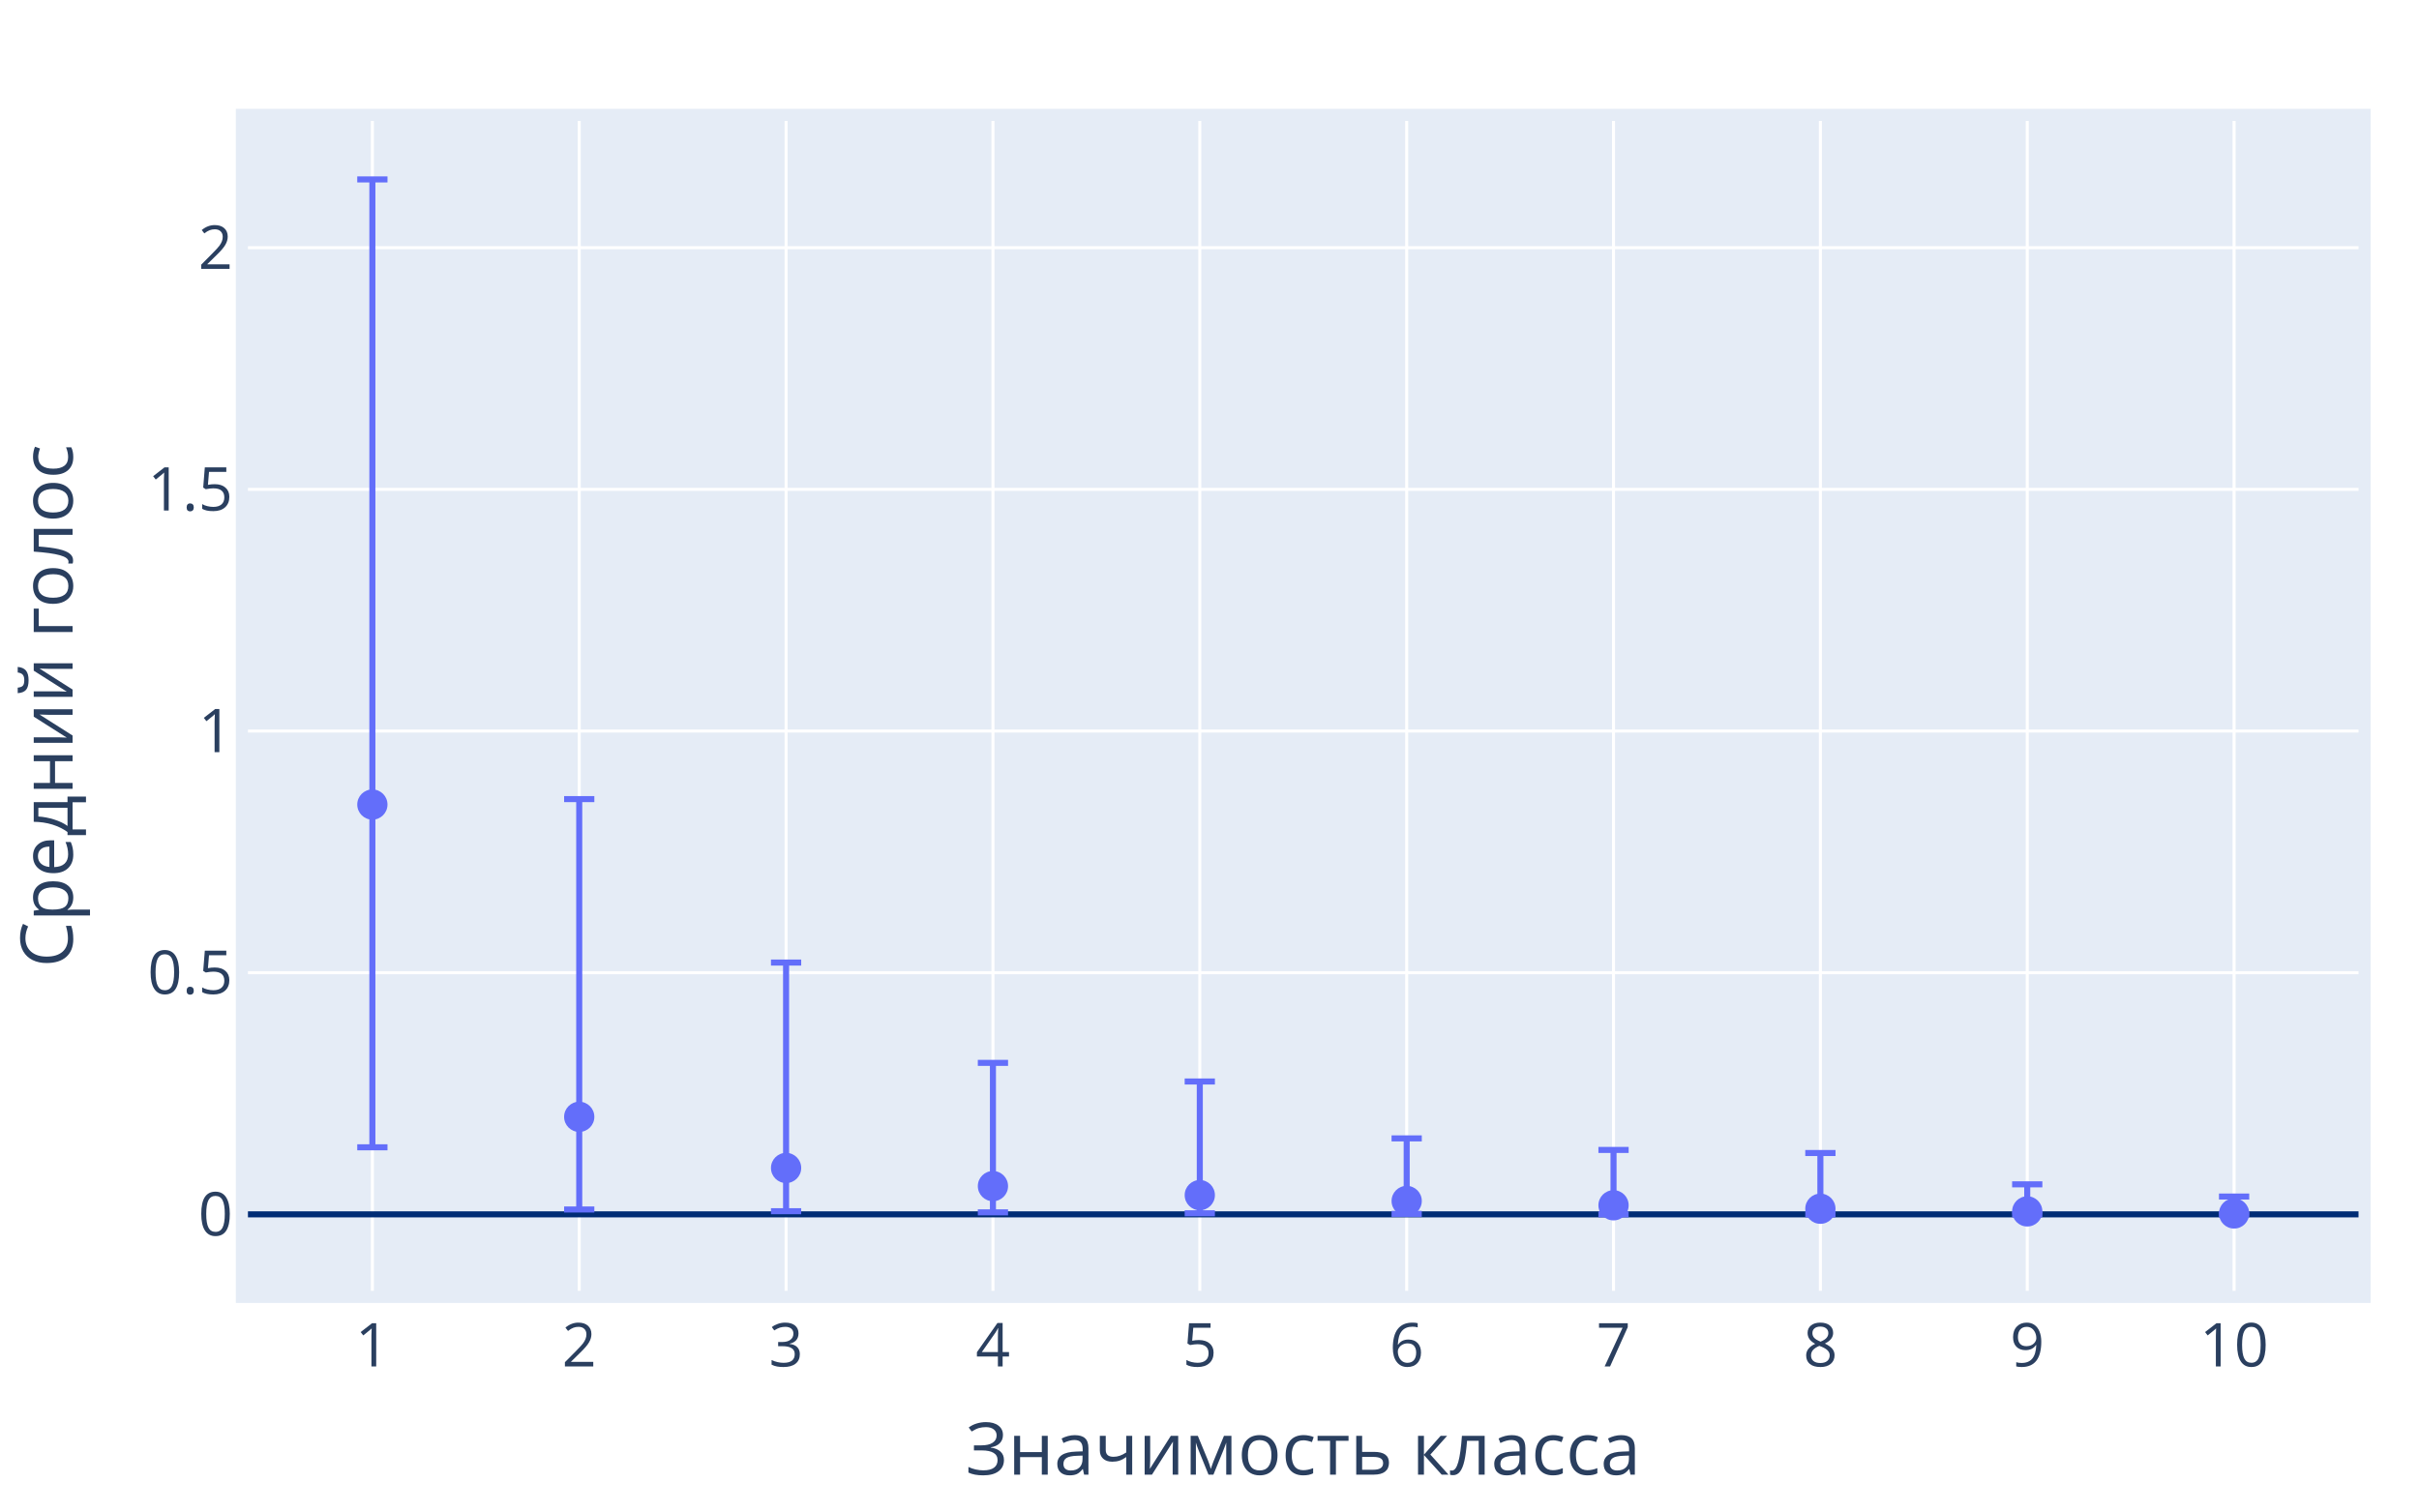
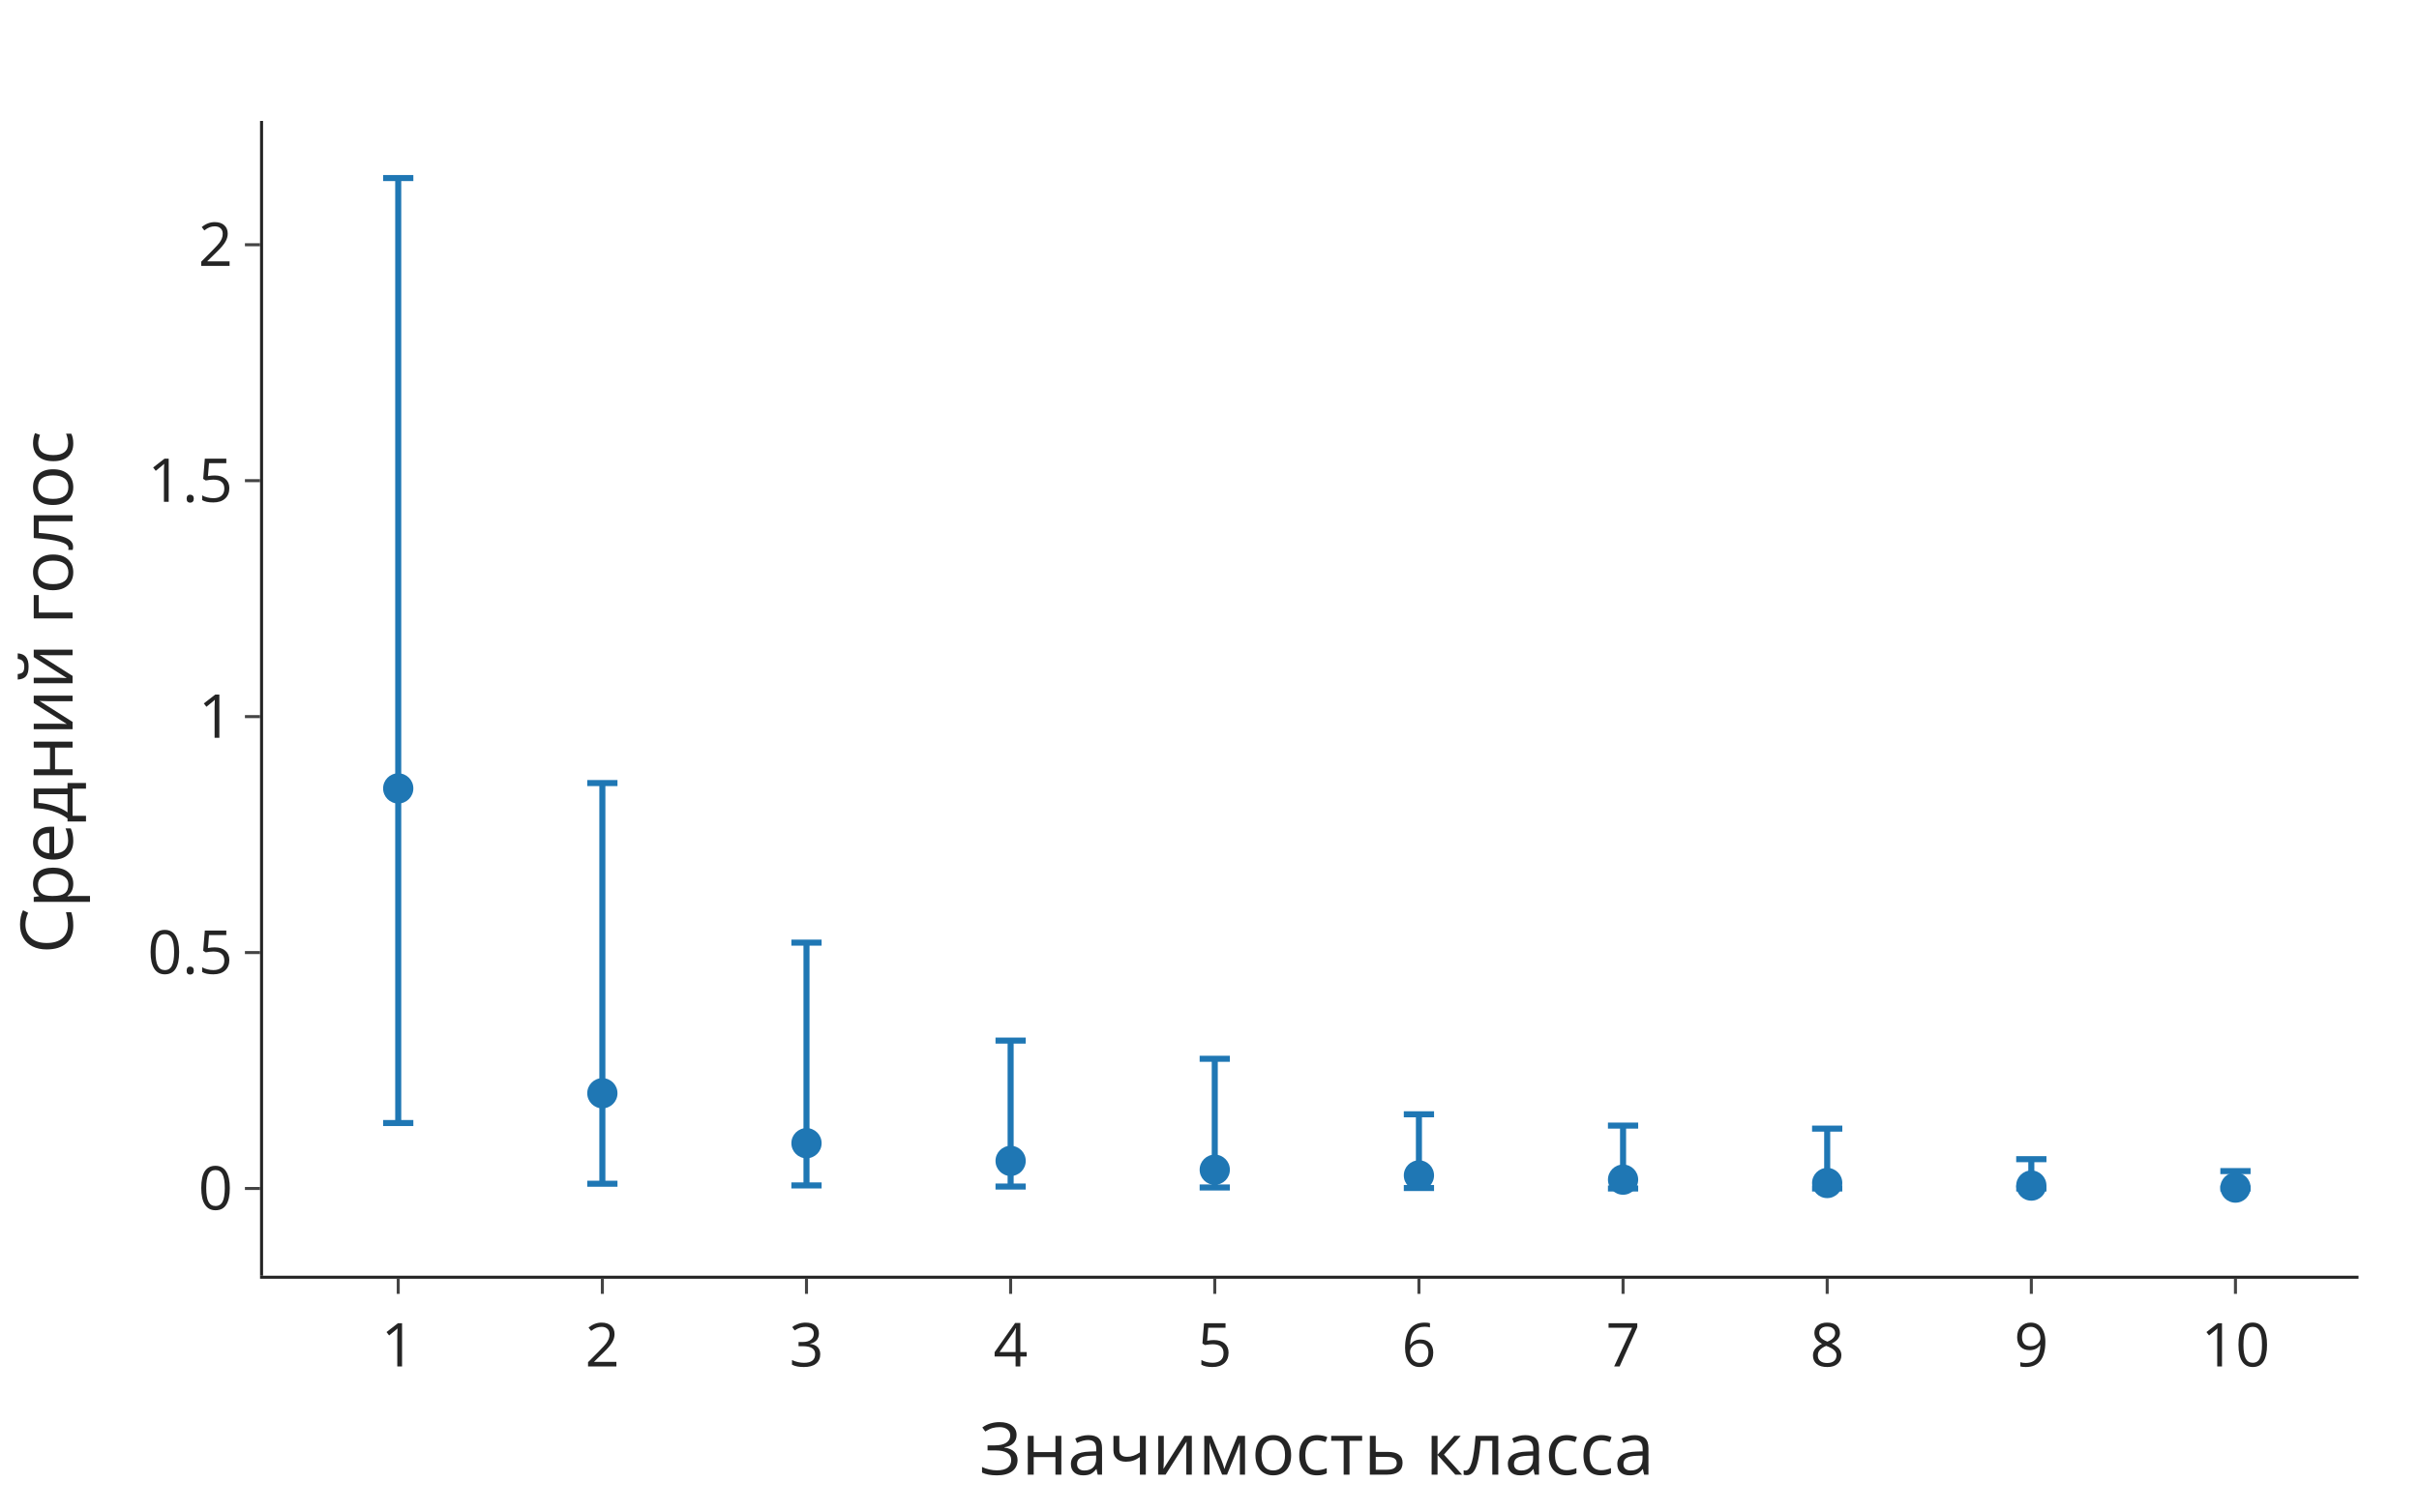
<svg xmlns="http://www.w3.org/2000/svg" class="main-svg" width="800" height="500" style="" viewBox="0 0 800 500">
  <rect x="0" y="0" width="800" height="500" style="fill: rgb(255, 255, 255); fill-opacity: 1;" />
-   <defs id="defs-d415a3">
+   <defs id="defs-a9b403">
    <g class="clips">
-       <clipPath id="clipd415a3xyplot" class="plotclip">
-         <rect width="698" height="387" />
+       <clipPath id="clipa9b403xyplot" class="plotclip">
+         <rect width="689" height="378" />
      </clipPath>
-       <clipPath class="axesclip" id="clipd415a3x">
-         <rect x="82" y="0" width="698" height="500" />
+       <clipPath class="axesclip" id="clipa9b403x">
+         <rect x="91" y="0" width="689" height="500" />
      </clipPath>
-       <clipPath class="axesclip" id="clipd415a3y">
-         <rect x="0" y="40" width="800" height="387" />
+       <clipPath class="axesclip" id="clipa9b403y">
+         <rect x="0" y="40" width="800" height="378" />
      </clipPath>
-       <clipPath class="axesclip" id="clipd415a3xy">
-         <rect x="82" y="40" width="698" height="387" />
+       <clipPath class="axesclip" id="clipa9b403xy">
+         <rect x="91" y="40" width="689" height="378" />
      </clipPath>
    </g>
    <g class="gradients" />
  </defs>
-   <g class="bglayer">
-     <rect class="bg" x="78" y="36" width="706" height="395" style="fill: rgb(229, 236, 246); fill-opacity: 1; stroke-width: 0;" />
-   </g>
+   <g class="bglayer" />
  <g class="layer-below">
    <g class="imagelayer" />
    <g class="shapelayer" />
  </g>
  <g class="cartesianlayer">
    <g class="subplot xy">
      <g class="layer-subplot">
        <g class="shapelayer" />
        <g class="imagelayer" />
      </g>
      <g class="gridlayer">
-         <g class="x">
-           <path class="xgrid crisp" transform="translate(123.15,0)" d="M0,40v387" style="stroke: rgb(255, 255, 255); stroke-opacity: 1; stroke-width: 1px;" />
-           <path class="xgrid crisp" transform="translate(191.56,0)" d="M0,40v387" style="stroke: rgb(255, 255, 255); stroke-opacity: 1; stroke-width: 1px;" />
-           <path class="xgrid crisp" transform="translate(259.97,0)" d="M0,40v387" style="stroke: rgb(255, 255, 255); stroke-opacity: 1; stroke-width: 1px;" />
-           <path class="xgrid crisp" transform="translate(328.38,0)" d="M0,40v387" style="stroke: rgb(255, 255, 255); stroke-opacity: 1; stroke-width: 1px;" />
-           <path class="xgrid crisp" transform="translate(396.79,0)" d="M0,40v387" style="stroke: rgb(255, 255, 255); stroke-opacity: 1; stroke-width: 1px;" />
-           <path class="xgrid crisp" transform="translate(465.21,0)" d="M0,40v387" style="stroke: rgb(255, 255, 255); stroke-opacity: 1; stroke-width: 1px;" />
-           <path class="xgrid crisp" transform="translate(533.62,0)" d="M0,40v387" style="stroke: rgb(255, 255, 255); stroke-opacity: 1; stroke-width: 1px;" />
-           <path class="xgrid crisp" transform="translate(602.03,0)" d="M0,40v387" style="stroke: rgb(255, 255, 255); stroke-opacity: 1; stroke-width: 1px;" />
-           <path class="xgrid crisp" transform="translate(670.44,0)" d="M0,40v387" style="stroke: rgb(255, 255, 255); stroke-opacity: 1; stroke-width: 1px;" />
-           <path class="xgrid crisp" transform="translate(738.85,0)" d="M0,40v387" style="stroke: rgb(255, 255, 255); stroke-opacity: 1; stroke-width: 1px;" />
-         </g>
-         <g class="y">
-           <path class="ygrid crisp" transform="translate(0,321.76)" d="M82,0h698" style="stroke: rgb(255, 255, 255); stroke-opacity: 1; stroke-width: 1px;" />
-           <path class="ygrid crisp" transform="translate(0,241.82)" d="M82,0h698" style="stroke: rgb(255, 255, 255); stroke-opacity: 1; stroke-width: 1px;" />
-           <path class="ygrid crisp" transform="translate(0,161.88)" d="M82,0h698" style="stroke: rgb(255, 255, 255); stroke-opacity: 1; stroke-width: 1px;" />
-           <path class="ygrid crisp" transform="translate(0,81.94)" d="M82,0h698" style="stroke: rgb(255, 255, 255); stroke-opacity: 1; stroke-width: 1px;" />
-         </g>
+         <g class="x" />
+         <g class="y" />
      </g>
-       <g class="zerolinelayer">
-         <path class="yzl zl crisp" transform="translate(0,401.7)" d="M82,0h698" style="stroke: rgb(0, 44, 117); stroke-opacity: 1; stroke-width: 2px;" />
-       </g>
+       <g class="zerolinelayer" />
      <path class="xlines-below" />
      <path class="ylines-below" />
      <g class="overlines-below" />
      <g class="xaxislayer-below" />
      <g class="yaxislayer-below" />
      <g class="overaxes-below" />
-       <g class="plot" transform="translate(82, 40)" clip-path="url('#clipd415a3xyplot')">
+       <g class="plot" transform="translate(91, 40)" clip-path="url('#clipa9b403xyplot')">
        <g class="scatterlayer mlayer">
-           <g class="trace scatter tracec63adeba-2780-4fe3-b166-7e0040805f31" style="stroke-miterlimit: 2; opacity: 1;">
+           <g class="trace scatter trace7e4be04c-333c-42a6-96a4-1ccc00a756c3" style="stroke-miterlimit: 2; opacity: 1;">
            <g class="fills" />
            <g class="errorbars">
              <g class="errorbar" style="opacity: 1;">
-                 <path class="yerror" d="M36.15,19.35h10m-5,0V339.52m-5,0h10" style="vector-effect: non-scaling-stroke; stroke-width: 2px; stroke: rgb(99, 110, 250); stroke-opacity: 1;" />
+                 <path class="yerror" d="M35.7,18.9h10m-5,0V331.49m-5,0h10" style="vector-effect: non-scaling-stroke; stroke-width: 2px; stroke: rgb(31, 119, 180); stroke-opacity: 1;" />
              </g>
              <g class="errorbar" style="opacity: 1;">
-                 <path class="yerror" d="M104.56,224.34h10m-5,0V360.09m-5,0h10" style="vector-effect: non-scaling-stroke; stroke-width: 2px; stroke: rgb(99, 110, 250); stroke-opacity: 1;" />
+                 <path class="yerror" d="M103.21,219.03h10m-5,0V351.57m-5,0h10" style="vector-effect: non-scaling-stroke; stroke-width: 2px; stroke: rgb(31, 119, 180); stroke-opacity: 1;" />
              </g>
              <g class="errorbar" style="opacity: 1;">
-                 <path class="yerror" d="M172.97,278.41h10m-5,0V360.66m-5,0h10" style="vector-effect: non-scaling-stroke; stroke-width: 2px; stroke: rgb(99, 110, 250); stroke-opacity: 1;" />
+                 <path class="yerror" d="M170.72,271.82h10m-5,0V352.13m-5,0h10" style="vector-effect: non-scaling-stroke; stroke-width: 2px; stroke: rgb(31, 119, 180); stroke-opacity: 1;" />
              </g>
              <g class="errorbar" style="opacity: 1;">
-                 <path class="yerror" d="M241.38,311.59h10m-5,0V361.04m-5,0h10" style="vector-effect: non-scaling-stroke; stroke-width: 2px; stroke: rgb(99, 110, 250); stroke-opacity: 1;" />
+                 <path class="yerror" d="M238.23,304.22h10m-5,0V352.5m-5,0h10" style="vector-effect: non-scaling-stroke; stroke-width: 2px; stroke: rgb(31, 119, 180); stroke-opacity: 1;" />
              </g>
              <g class="errorbar" style="opacity: 1;">
-                 <path class="yerror" d="M309.79,317.75h10m-5,0V361.35m-5,0h10" style="vector-effect: non-scaling-stroke; stroke-width: 2px; stroke: rgb(99, 110, 250); stroke-opacity: 1;" />
+                 <path class="yerror" d="M305.74,310.24h10m-5,0V352.81m-5,0h10" style="vector-effect: non-scaling-stroke; stroke-width: 2px; stroke: rgb(31, 119, 180); stroke-opacity: 1;" />
              </g>
              <g class="errorbar" style="opacity: 1;">
-                 <path class="yerror" d="M378.21,336.57h10m-5,0V361.54m-5,0h10" style="vector-effect: non-scaling-stroke; stroke-width: 2px; stroke: rgb(99, 110, 250); stroke-opacity: 1;" />
+                 <path class="yerror" d="M373.26,328.6h10m-5,0V352.99m-5,0h10" style="vector-effect: non-scaling-stroke; stroke-width: 2px; stroke: rgb(31, 119, 180); stroke-opacity: 1;" />
              </g>
              <g class="errorbar" style="opacity: 1;">
-                 <path class="yerror" d="M446.62,340.39h10m-5,0V361.7m-5,0h10" style="vector-effect: non-scaling-stroke; stroke-width: 2px; stroke: rgb(99, 110, 250); stroke-opacity: 1;" />
+                 <path class="yerror" d="M440.77,332.34h10m-5,0V353.14m-5,0h10" style="vector-effect: non-scaling-stroke; stroke-width: 2px; stroke: rgb(31, 119, 180); stroke-opacity: 1;" />
              </g>
              <g class="errorbar" style="opacity: 1;">
-                 <path class="yerror" d="M515.03,341.41h10m-5,0V361.7m-5,0h10" style="vector-effect: non-scaling-stroke; stroke-width: 2px; stroke: rgb(99, 110, 250); stroke-opacity: 1;" />
+                 <path class="yerror" d="M508.28,333.34h10m-5,0V353.14m-5,0h10" style="vector-effect: non-scaling-stroke; stroke-width: 2px; stroke: rgb(31, 119, 180); stroke-opacity: 1;" />
              </g>
              <g class="errorbar" style="opacity: 1;">
-                 <path class="yerror" d="M583.44,351.77h10m-5,0V361.7m-5,0h10" style="vector-effect: non-scaling-stroke; stroke-width: 2px; stroke: rgb(99, 110, 250); stroke-opacity: 1;" />
+                 <path class="yerror" d="M575.79,343.45h10m-5,0V353.14m-5,0h10" style="vector-effect: non-scaling-stroke; stroke-width: 2px; stroke: rgb(31, 119, 180); stroke-opacity: 1;" />
              </g>
              <g class="errorbar" style="opacity: 1;">
-                 <path class="yerror" d="M651.85,355.81h10m-5,0V361.7m-5,0h10" style="vector-effect: non-scaling-stroke; stroke-width: 2px; stroke: rgb(99, 110, 250); stroke-opacity: 1;" />
+                 <path class="yerror" d="M643.3,347.39h10m-5,0V353.14m-5,0h10" style="vector-effect: non-scaling-stroke; stroke-width: 2px; stroke: rgb(31, 119, 180); stroke-opacity: 1;" />
              </g>
            </g>
            <g class="lines" />
            <g class="points">
-               <path class="point" transform="translate(41.15,226.14)" d="M5,0A5,5 0 1,1 0,-5A5,5 0 0,1 5,0Z" style="opacity: 1; stroke-width: 0px; fill: rgb(99, 110, 250); fill-opacity: 1;" />
-               <path class="point" transform="translate(109.56,329.44)" d="M5,0A5,5 0 1,1 0,-5A5,5 0 0,1 5,0Z" style="opacity: 1; stroke-width: 0px; fill: rgb(99, 110, 250); fill-opacity: 1;" />
-               <path class="point" transform="translate(177.97,346.35)" d="M5,0A5,5 0 1,1 0,-5A5,5 0 0,1 5,0Z" style="opacity: 1; stroke-width: 0px; fill: rgb(99, 110, 250); fill-opacity: 1;" />
-               <path class="point" transform="translate(246.38,352.36)" d="M5,0A5,5 0 1,1 0,-5A5,5 0 0,1 5,0Z" style="opacity: 1; stroke-width: 0px; fill: rgb(99, 110, 250); fill-opacity: 1;" />
-               <path class="point" transform="translate(314.79,355.34)" d="M5,0A5,5 0 1,1 0,-5A5,5 0 0,1 5,0Z" style="opacity: 1; stroke-width: 0px; fill: rgb(99, 110, 250); fill-opacity: 1;" />
-               <path class="point" transform="translate(383.21,357.27)" d="M5,0A5,5 0 1,1 0,-5A5,5 0 0,1 5,0Z" style="opacity: 1; stroke-width: 0px; fill: rgb(99, 110, 250); fill-opacity: 1;" />
-               <path class="point" transform="translate(451.62,358.7)" d="M5,0A5,5 0 1,1 0,-5A5,5 0 0,1 5,0Z" style="opacity: 1; stroke-width: 0px; fill: rgb(99, 110, 250); fill-opacity: 1;" />
-               <path class="point" transform="translate(520.03,359.84)" d="M5,0A5,5 0 1,1 0,-5A5,5 0 0,1 5,0Z" style="opacity: 1; stroke-width: 0px; fill: rgb(99, 110, 250); fill-opacity: 1;" />
-               <path class="point" transform="translate(588.44,360.72)" d="M5,0A5,5 0 1,1 0,-5A5,5 0 0,1 5,0Z" style="opacity: 1; stroke-width: 0px; fill: rgb(99, 110, 250); fill-opacity: 1;" />
-               <path class="point" transform="translate(656.85,361.4)" d="M5,0A5,5 0 1,1 0,-5A5,5 0 0,1 5,0Z" style="opacity: 1; stroke-width: 0px; fill: rgb(99, 110, 250); fill-opacity: 1;" />
+               <path class="point" transform="translate(40.7,220.8)" d="M5,0A5,5 0 1,1 0,-5A5,5 0 0,1 5,0Z" style="opacity: 1; stroke-width: 0px; fill: rgb(31, 119, 180); fill-opacity: 1;" />
+               <path class="point" transform="translate(108.21,321.64)" d="M5,0A5,5 0 1,1 0,-5A5,5 0 0,1 5,0Z" style="opacity: 1; stroke-width: 0px; fill: rgb(31, 119, 180); fill-opacity: 1;" />
+               <path class="point" transform="translate(175.72,338.16)" d="M5,0A5,5 0 1,1 0,-5A5,5 0 0,1 5,0Z" style="opacity: 1; stroke-width: 0px; fill: rgb(31, 119, 180); fill-opacity: 1;" />
+               <path class="point" transform="translate(243.23,344.02)" d="M5,0A5,5 0 1,1 0,-5A5,5 0 0,1 5,0Z" style="opacity: 1; stroke-width: 0px; fill: rgb(31, 119, 180); fill-opacity: 1;" />
+               <path class="point" transform="translate(310.74,346.94)" d="M5,0A5,5 0 1,1 0,-5A5,5 0 0,1 5,0Z" style="opacity: 1; stroke-width: 0px; fill: rgb(31, 119, 180); fill-opacity: 1;" />
+               <path class="point" transform="translate(378.26,348.82)" d="M5,0A5,5 0 1,1 0,-5A5,5 0 0,1 5,0Z" style="opacity: 1; stroke-width: 0px; fill: rgb(31, 119, 180); fill-opacity: 1;" />
+               <path class="point" transform="translate(445.77,350.22)" d="M5,0A5,5 0 1,1 0,-5A5,5 0 0,1 5,0Z" style="opacity: 1; stroke-width: 0px; fill: rgb(31, 119, 180); fill-opacity: 1;" />
+               <path class="point" transform="translate(513.28,351.33)" d="M5,0A5,5 0 1,1 0,-5A5,5 0 0,1 5,0Z" style="opacity: 1; stroke-width: 0px; fill: rgb(31, 119, 180); fill-opacity: 1;" />
+               <path class="point" transform="translate(580.79,352.18)" d="M5,0A5,5 0 1,1 0,-5A5,5 0 0,1 5,0Z" style="opacity: 1; stroke-width: 0px; fill: rgb(31, 119, 180); fill-opacity: 1;" />
+               <path class="point" transform="translate(648.3,352.85)" d="M5,0A5,5 0 1,1 0,-5A5,5 0 0,1 5,0Z" style="opacity: 1; stroke-width: 0px; fill: rgb(31, 119, 180); fill-opacity: 1;" />
            </g>
            <g class="text" />
          </g>
        </g>
      </g>
      <g class="overplot" />
-       <path class="xlines-above crisp" d="M0,0" style="fill: none;" />
-       <path class="ylines-above crisp" d="M0,0" style="fill: none;" />
+       <path class="xlines-above crisp" d="M86,422.5H780" style="fill: none; stroke-width: 1px; stroke: rgb(36, 36, 36); stroke-opacity: 1;" />
+       <path class="ylines-above crisp" d="M86.5,40V422" style="fill: none; stroke-width: 1px; stroke: rgb(36, 36, 36); stroke-opacity: 1;" />
      <g class="overlines-above" />
      <g class="xaxislayer-above">
+         <path class="xtick ticks crisp" d="M0,423v5" transform="translate(131.7,0)" style="stroke: rgb(68, 68, 68); stroke-opacity: 1; stroke-width: 1px;" />
+         <path class="xtick ticks crisp" d="M0,423v5" transform="translate(199.21,0)" style="stroke: rgb(68, 68, 68); stroke-opacity: 1; stroke-width: 1px;" />
+         <path class="xtick ticks crisp" d="M0,423v5" transform="translate(266.72,0)" style="stroke: rgb(68, 68, 68); stroke-opacity: 1; stroke-width: 1px;" />
+         <path class="xtick ticks crisp" d="M0,423v5" transform="translate(334.23,0)" style="stroke: rgb(68, 68, 68); stroke-opacity: 1; stroke-width: 1px;" />
+         <path class="xtick ticks crisp" d="M0,423v5" transform="translate(401.74,0)" style="stroke: rgb(68, 68, 68); stroke-opacity: 1; stroke-width: 1px;" />
+         <path class="xtick ticks crisp" d="M0,423v5" transform="translate(469.26,0)" style="stroke: rgb(68, 68, 68); stroke-opacity: 1; stroke-width: 1px;" />
+         <path class="xtick ticks crisp" d="M0,423v5" transform="translate(536.77,0)" style="stroke: rgb(68, 68, 68); stroke-opacity: 1; stroke-width: 1px;" />
+         <path class="xtick ticks crisp" d="M0,423v5" transform="translate(604.28,0)" style="stroke: rgb(68, 68, 68); stroke-opacity: 1; stroke-width: 1px;" />
+         <path class="xtick ticks crisp" d="M0,423v5" transform="translate(671.79,0)" style="stroke: rgb(68, 68, 68); stroke-opacity: 1; stroke-width: 1px;" />
+         <path class="xtick ticks crisp" d="M0,423v5" transform="translate(739.3,0)" style="stroke: rgb(68, 68, 68); stroke-opacity: 1; stroke-width: 1px;" />
        <g class="xtick">
-           <text text-anchor="middle" x="0" y="452" transform="translate(123.15,0)" style="font-family: 'Open Sans', verdana, arial, sans-serif; font-size: 20px; fill: rgb(42, 63, 95); fill-opacity: 1; white-space: pre;">1</text>
+           <text text-anchor="middle" x="0" y="452" transform="translate(131.7,0)" style="font-family: 'Open Sans', verdana, arial, sans-serif; font-size: 20px; fill: rgb(36, 36, 36); fill-opacity: 1; white-space: pre;">1</text>
        </g>
        <g class="xtick">
-           <text text-anchor="middle" x="0" y="452" transform="translate(191.56,0)" style="font-family: 'Open Sans', verdana, arial, sans-serif; font-size: 20px; fill: rgb(42, 63, 95); fill-opacity: 1; white-space: pre;">2</text>
+           <text text-anchor="middle" x="0" y="452" transform="translate(199.21,0)" style="font-family: 'Open Sans', verdana, arial, sans-serif; font-size: 20px; fill: rgb(36, 36, 36); fill-opacity: 1; white-space: pre;">2</text>
        </g>
        <g class="xtick">
-           <text text-anchor="middle" x="0" y="452" transform="translate(259.97,0)" style="font-family: 'Open Sans', verdana, arial, sans-serif; font-size: 20px; fill: rgb(42, 63, 95); fill-opacity: 1; white-space: pre;">3</text>
+           <text text-anchor="middle" x="0" y="452" transform="translate(266.72,0)" style="font-family: 'Open Sans', verdana, arial, sans-serif; font-size: 20px; fill: rgb(36, 36, 36); fill-opacity: 1; white-space: pre;">3</text>
        </g>
        <g class="xtick">
-           <text text-anchor="middle" x="0" y="452" transform="translate(328.38,0)" style="font-family: 'Open Sans', verdana, arial, sans-serif; font-size: 20px; fill: rgb(42, 63, 95); fill-opacity: 1; white-space: pre;">4</text>
+           <text text-anchor="middle" x="0" y="452" transform="translate(334.23,0)" style="font-family: 'Open Sans', verdana, arial, sans-serif; font-size: 20px; fill: rgb(36, 36, 36); fill-opacity: 1; white-space: pre;">4</text>
        </g>
        <g class="xtick">
-           <text text-anchor="middle" x="0" y="452" transform="translate(396.79,0)" style="font-family: 'Open Sans', verdana, arial, sans-serif; font-size: 20px; fill: rgb(42, 63, 95); fill-opacity: 1; white-space: pre;">5</text>
+           <text text-anchor="middle" x="0" y="452" transform="translate(401.74,0)" style="font-family: 'Open Sans', verdana, arial, sans-serif; font-size: 20px; fill: rgb(36, 36, 36); fill-opacity: 1; white-space: pre;">5</text>
        </g>
        <g class="xtick">
-           <text text-anchor="middle" x="0" y="452" transform="translate(465.21,0)" style="font-family: 'Open Sans', verdana, arial, sans-serif; font-size: 20px; fill: rgb(42, 63, 95); fill-opacity: 1; white-space: pre;">6</text>
+           <text text-anchor="middle" x="0" y="452" transform="translate(469.26,0)" style="font-family: 'Open Sans', verdana, arial, sans-serif; font-size: 20px; fill: rgb(36, 36, 36); fill-opacity: 1; white-space: pre;">6</text>
        </g>
        <g class="xtick">
-           <text text-anchor="middle" x="0" y="452" transform="translate(533.62,0)" style="font-family: 'Open Sans', verdana, arial, sans-serif; font-size: 20px; fill: rgb(42, 63, 95); fill-opacity: 1; white-space: pre;">7</text>
+           <text text-anchor="middle" x="0" y="452" transform="translate(536.77,0)" style="font-family: 'Open Sans', verdana, arial, sans-serif; font-size: 20px; fill: rgb(36, 36, 36); fill-opacity: 1; white-space: pre;">7</text>
        </g>
        <g class="xtick">
-           <text text-anchor="middle" x="0" y="452" transform="translate(602.03,0)" style="font-family: 'Open Sans', verdana, arial, sans-serif; font-size: 20px; fill: rgb(42, 63, 95); fill-opacity: 1; white-space: pre;">8</text>
+           <text text-anchor="middle" x="0" y="452" transform="translate(604.28,0)" style="font-family: 'Open Sans', verdana, arial, sans-serif; font-size: 20px; fill: rgb(36, 36, 36); fill-opacity: 1; white-space: pre;">8</text>
        </g>
        <g class="xtick">
-           <text text-anchor="middle" x="0" y="452" transform="translate(670.44,0)" style="font-family: 'Open Sans', verdana, arial, sans-serif; font-size: 20px; fill: rgb(42, 63, 95); fill-opacity: 1; white-space: pre;">9</text>
+           <text text-anchor="middle" x="0" y="452" transform="translate(671.79,0)" style="font-family: 'Open Sans', verdana, arial, sans-serif; font-size: 20px; fill: rgb(36, 36, 36); fill-opacity: 1; white-space: pre;">9</text>
        </g>
        <g class="xtick">
-           <text text-anchor="middle" x="0" y="452" transform="translate(738.85,0)" style="font-family: 'Open Sans', verdana, arial, sans-serif; font-size: 20px; fill: rgb(42, 63, 95); fill-opacity: 1; white-space: pre;">10</text>
+           <text text-anchor="middle" x="0" y="452" transform="translate(739.3,0)" style="font-family: 'Open Sans', verdana, arial, sans-serif; font-size: 20px; fill: rgb(36, 36, 36); fill-opacity: 1; white-space: pre;">10</text>
        </g>
      </g>
      <g class="yaxislayer-above">
+         <path class="ytick ticks crisp" d="M86,0h-5" transform="translate(0,393.14)" style="stroke: rgb(68, 68, 68); stroke-opacity: 1; stroke-width: 1px;" />
+         <path class="ytick ticks crisp" d="M86,0h-5" transform="translate(0,315.1)" style="stroke: rgb(68, 68, 68); stroke-opacity: 1; stroke-width: 1px;" />
+         <path class="ytick ticks crisp" d="M86,0h-5" transform="translate(0,237.05)" style="stroke: rgb(68, 68, 68); stroke-opacity: 1; stroke-width: 1px;" />
+         <path class="ytick ticks crisp" d="M86,0h-5" transform="translate(0,159)" style="stroke: rgb(68, 68, 68); stroke-opacity: 1; stroke-width: 1px;" />
+         <path class="ytick ticks crisp" d="M86,0h-5" transform="translate(0,80.96)" style="stroke: rgb(68, 68, 68); stroke-opacity: 1; stroke-width: 1px;" />
        <g class="ytick">
-           <text text-anchor="end" x="77" y="7" transform="translate(0,401.7)" style="font-family: 'Open Sans', verdana, arial, sans-serif; font-size: 20px; fill: rgb(42, 63, 95); fill-opacity: 1; white-space: pre;">0</text>
+           <text text-anchor="end" x="77" y="7" transform="translate(0,393.14)" style="font-family: 'Open Sans', verdana, arial, sans-serif; font-size: 20px; fill: rgb(36, 36, 36); fill-opacity: 1; white-space: pre;">0</text>
        </g>
        <g class="ytick">
-           <text text-anchor="end" x="77" y="7" transform="translate(0,321.76)" style="font-family: 'Open Sans', verdana, arial, sans-serif; font-size: 20px; fill: rgb(42, 63, 95); fill-opacity: 1; white-space: pre;">0.5</text>
+           <text text-anchor="end" x="77" y="7" transform="translate(0,315.1)" style="font-family: 'Open Sans', verdana, arial, sans-serif; font-size: 20px; fill: rgb(36, 36, 36); fill-opacity: 1; white-space: pre;">0.5</text>
        </g>
        <g class="ytick">
-           <text text-anchor="end" x="77" y="7" transform="translate(0,241.82)" style="font-family: 'Open Sans', verdana, arial, sans-serif; font-size: 20px; fill: rgb(42, 63, 95); fill-opacity: 1; white-space: pre;">1</text>
+           <text text-anchor="end" x="77" y="7" transform="translate(0,237.05)" style="font-family: 'Open Sans', verdana, arial, sans-serif; font-size: 20px; fill: rgb(36, 36, 36); fill-opacity: 1; white-space: pre;">1</text>
        </g>
        <g class="ytick">
-           <text text-anchor="end" x="77" y="7" transform="translate(0,161.88)" style="font-family: 'Open Sans', verdana, arial, sans-serif; font-size: 20px; fill: rgb(42, 63, 95); fill-opacity: 1; white-space: pre;">1.5</text>
+           <text text-anchor="end" x="77" y="7" transform="translate(0,159)" style="font-family: 'Open Sans', verdana, arial, sans-serif; font-size: 20px; fill: rgb(36, 36, 36); fill-opacity: 1; white-space: pre;">1.5</text>
        </g>
        <g class="ytick">
-           <text text-anchor="end" x="77" y="7" transform="translate(0,81.94)" style="font-family: 'Open Sans', verdana, arial, sans-serif; font-size: 20px; fill: rgb(42, 63, 95); fill-opacity: 1; white-space: pre;">2</text>
+           <text text-anchor="end" x="77" y="7" transform="translate(0,80.96)" style="font-family: 'Open Sans', verdana, arial, sans-serif; font-size: 20px; fill: rgb(36, 36, 36); fill-opacity: 1; white-space: pre;">2</text>
        </g>
      </g>
      <g class="overaxes-above" />
    </g>
  </g>
  <g class="polarlayer" />
  <g class="ternarylayer" />
  <g class="geolayer" />
  <g class="funnelarealayer" />
  <g class="pielayer" />
  <g class="treemaplayer" />
  <g class="sunburstlayer" />
  <g class="glimages" />
-   <defs id="topdefs-d415a3">
+   <defs id="topdefs-a9b403">
    <g class="clips" />
  </defs>
  <g class="layer-above">
    <g class="imagelayer" />
    <g class="shapelayer" />
  </g>
  <g class="infolayer">
    <g class="g-gtitle" />
    <g class="g-xtitle">
-       <text class="xtitle" x="431" y="487.8" text-anchor="middle" style="font-family: 'Open Sans', verdana, arial, sans-serif; font-size: 24px; fill: rgb(42, 63, 95); opacity: 1; font-weight: normal; white-space: pre;">Значимость класса</text>
+       <text class="xtitle" x="435.5" y="487.8" text-anchor="middle" style="font-family: 'Open Sans', verdana, arial, sans-serif; font-size: 24px; fill: rgb(36, 36, 36); opacity: 1; font-weight: normal; white-space: pre;">Значимость класса</text>
    </g>
    <g class="g-ytitle" transform="translate(11.51855,0)">
-       <text class="ytitle" transform="rotate(-90,12.48125,233.5)" x="12.481" y="233.5" text-anchor="middle" style="font-family: 'Open Sans', verdana, arial, sans-serif; font-size: 24px; fill: rgb(42, 63, 95); opacity: 1; font-weight: normal; white-space: pre;">Средний голос</text>
+       <text class="ytitle" transform="rotate(-90,12.48125,229)" x="12.481" y="229" text-anchor="middle" style="font-family: 'Open Sans', verdana, arial, sans-serif; font-size: 24px; fill: rgb(36, 36, 36); opacity: 1; font-weight: normal; white-space: pre;">Средний голос</text>
    </g>
  </g>
</svg>
